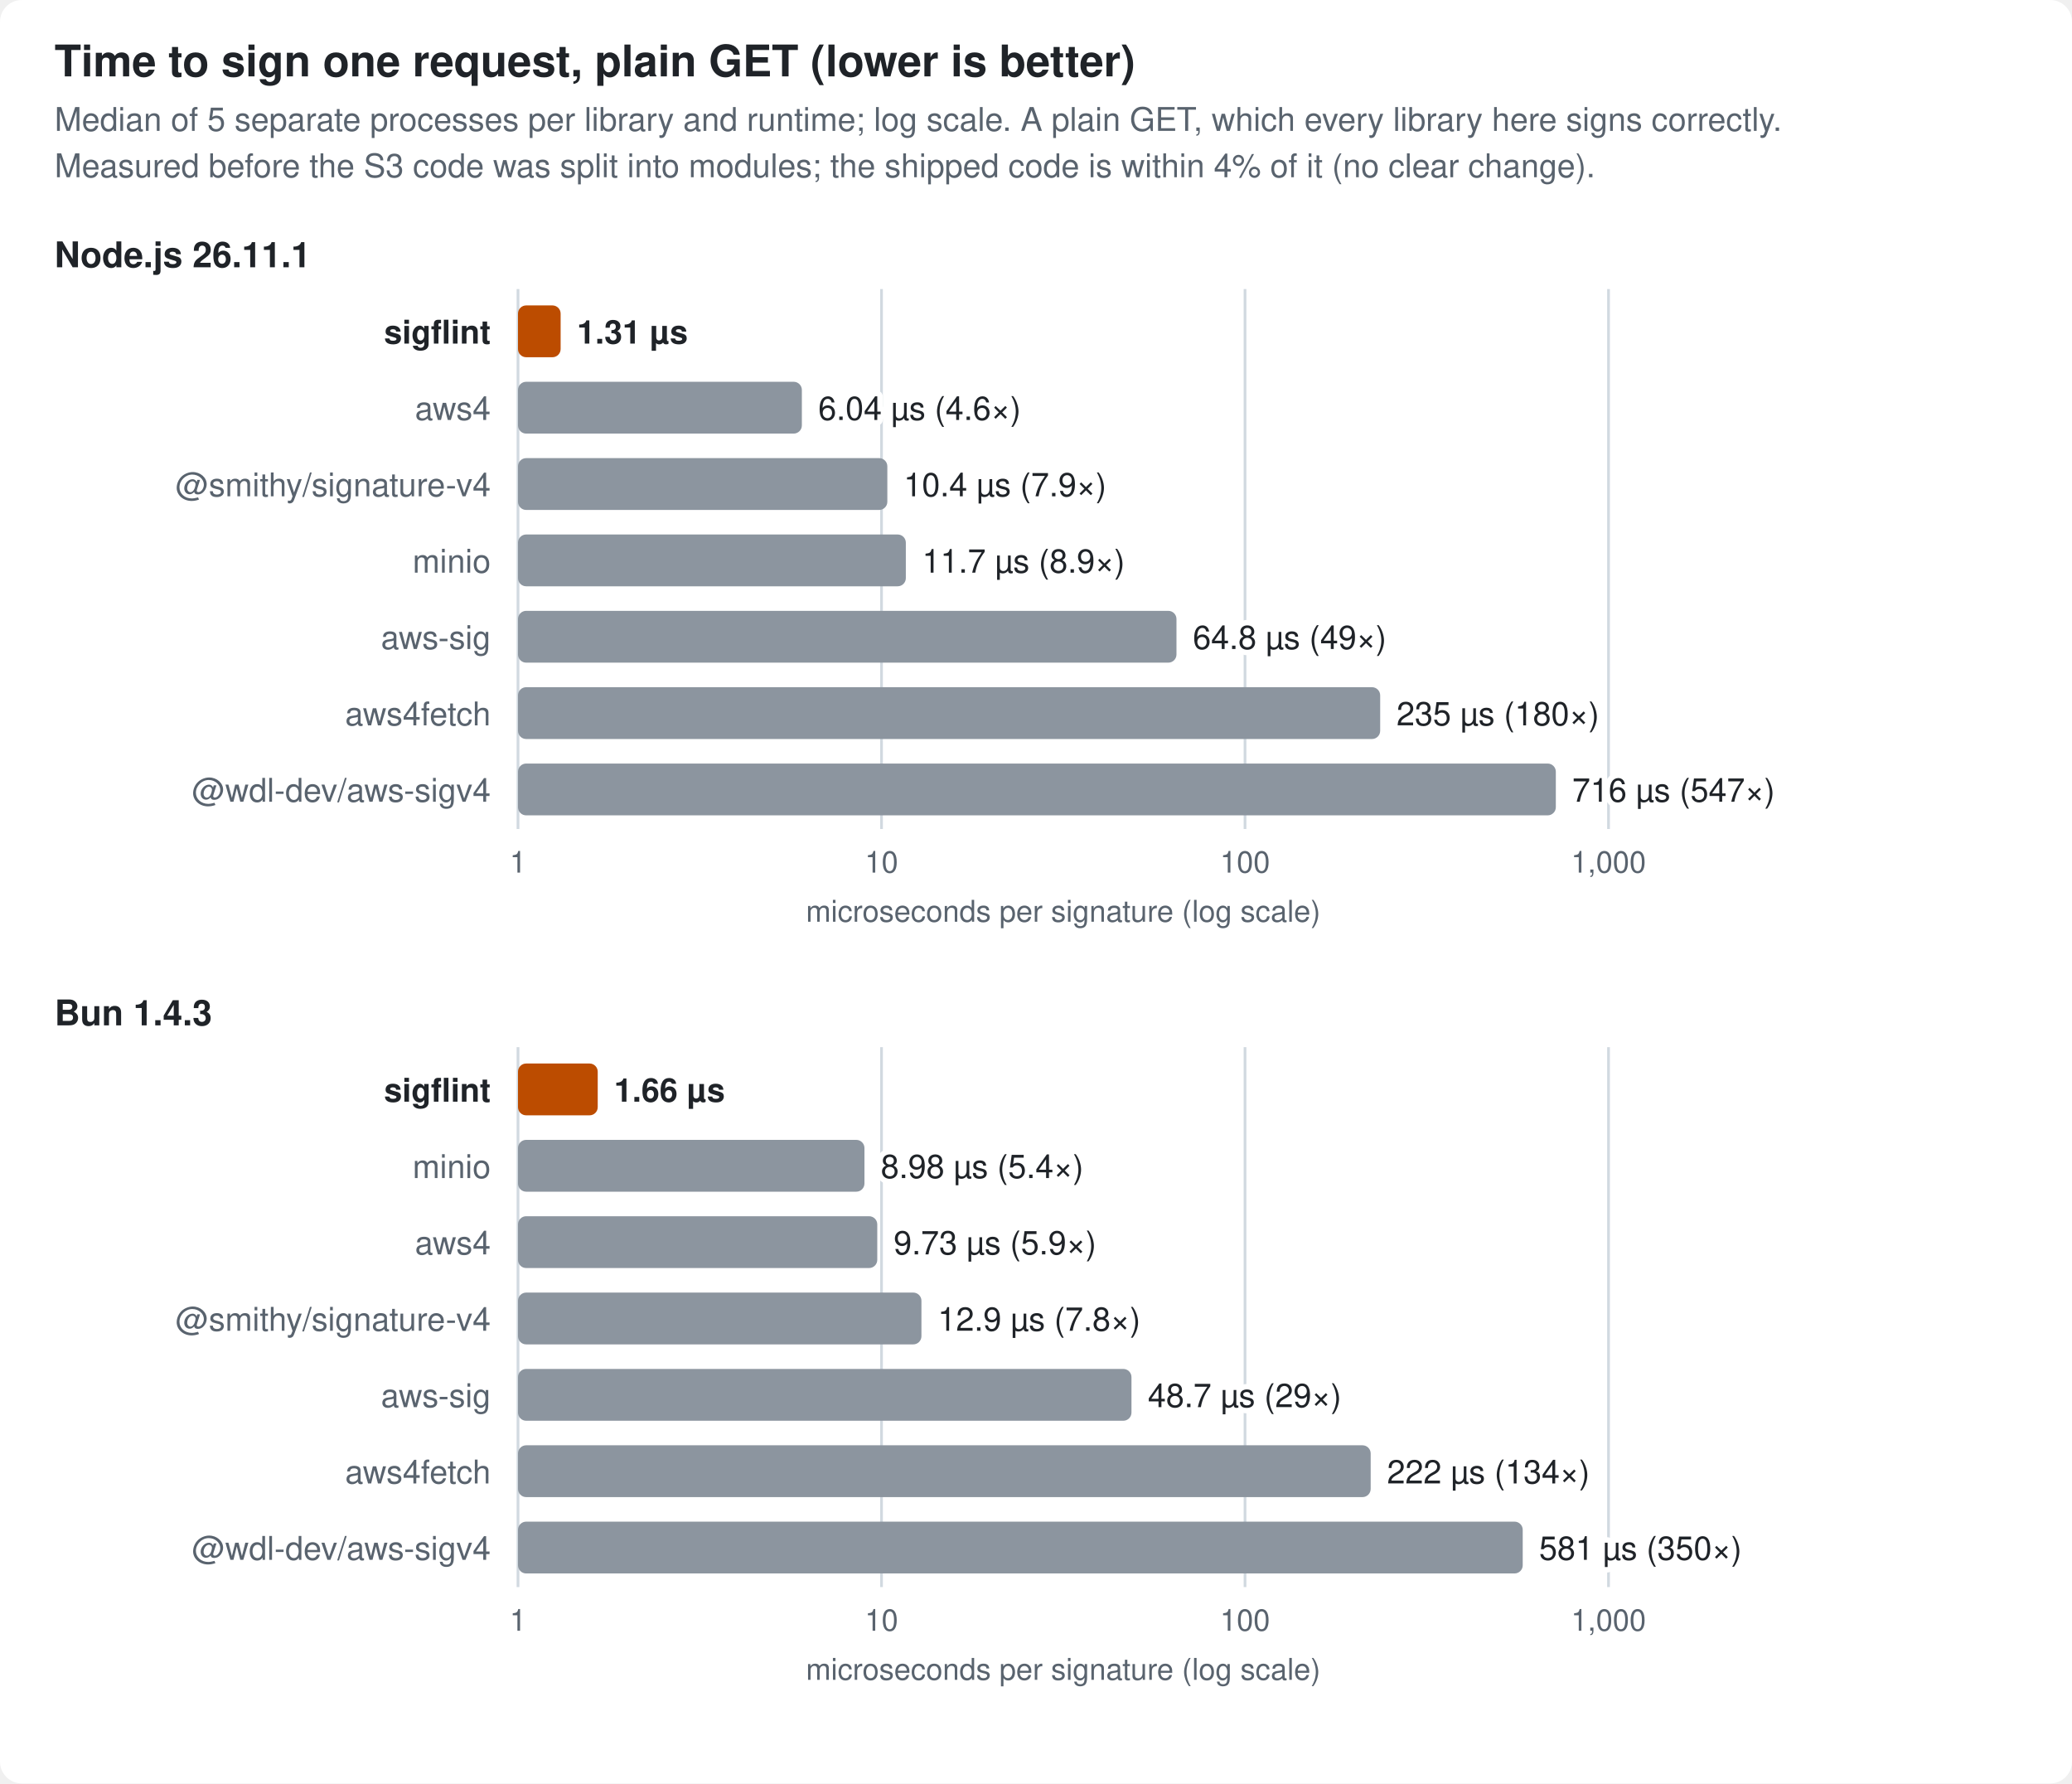
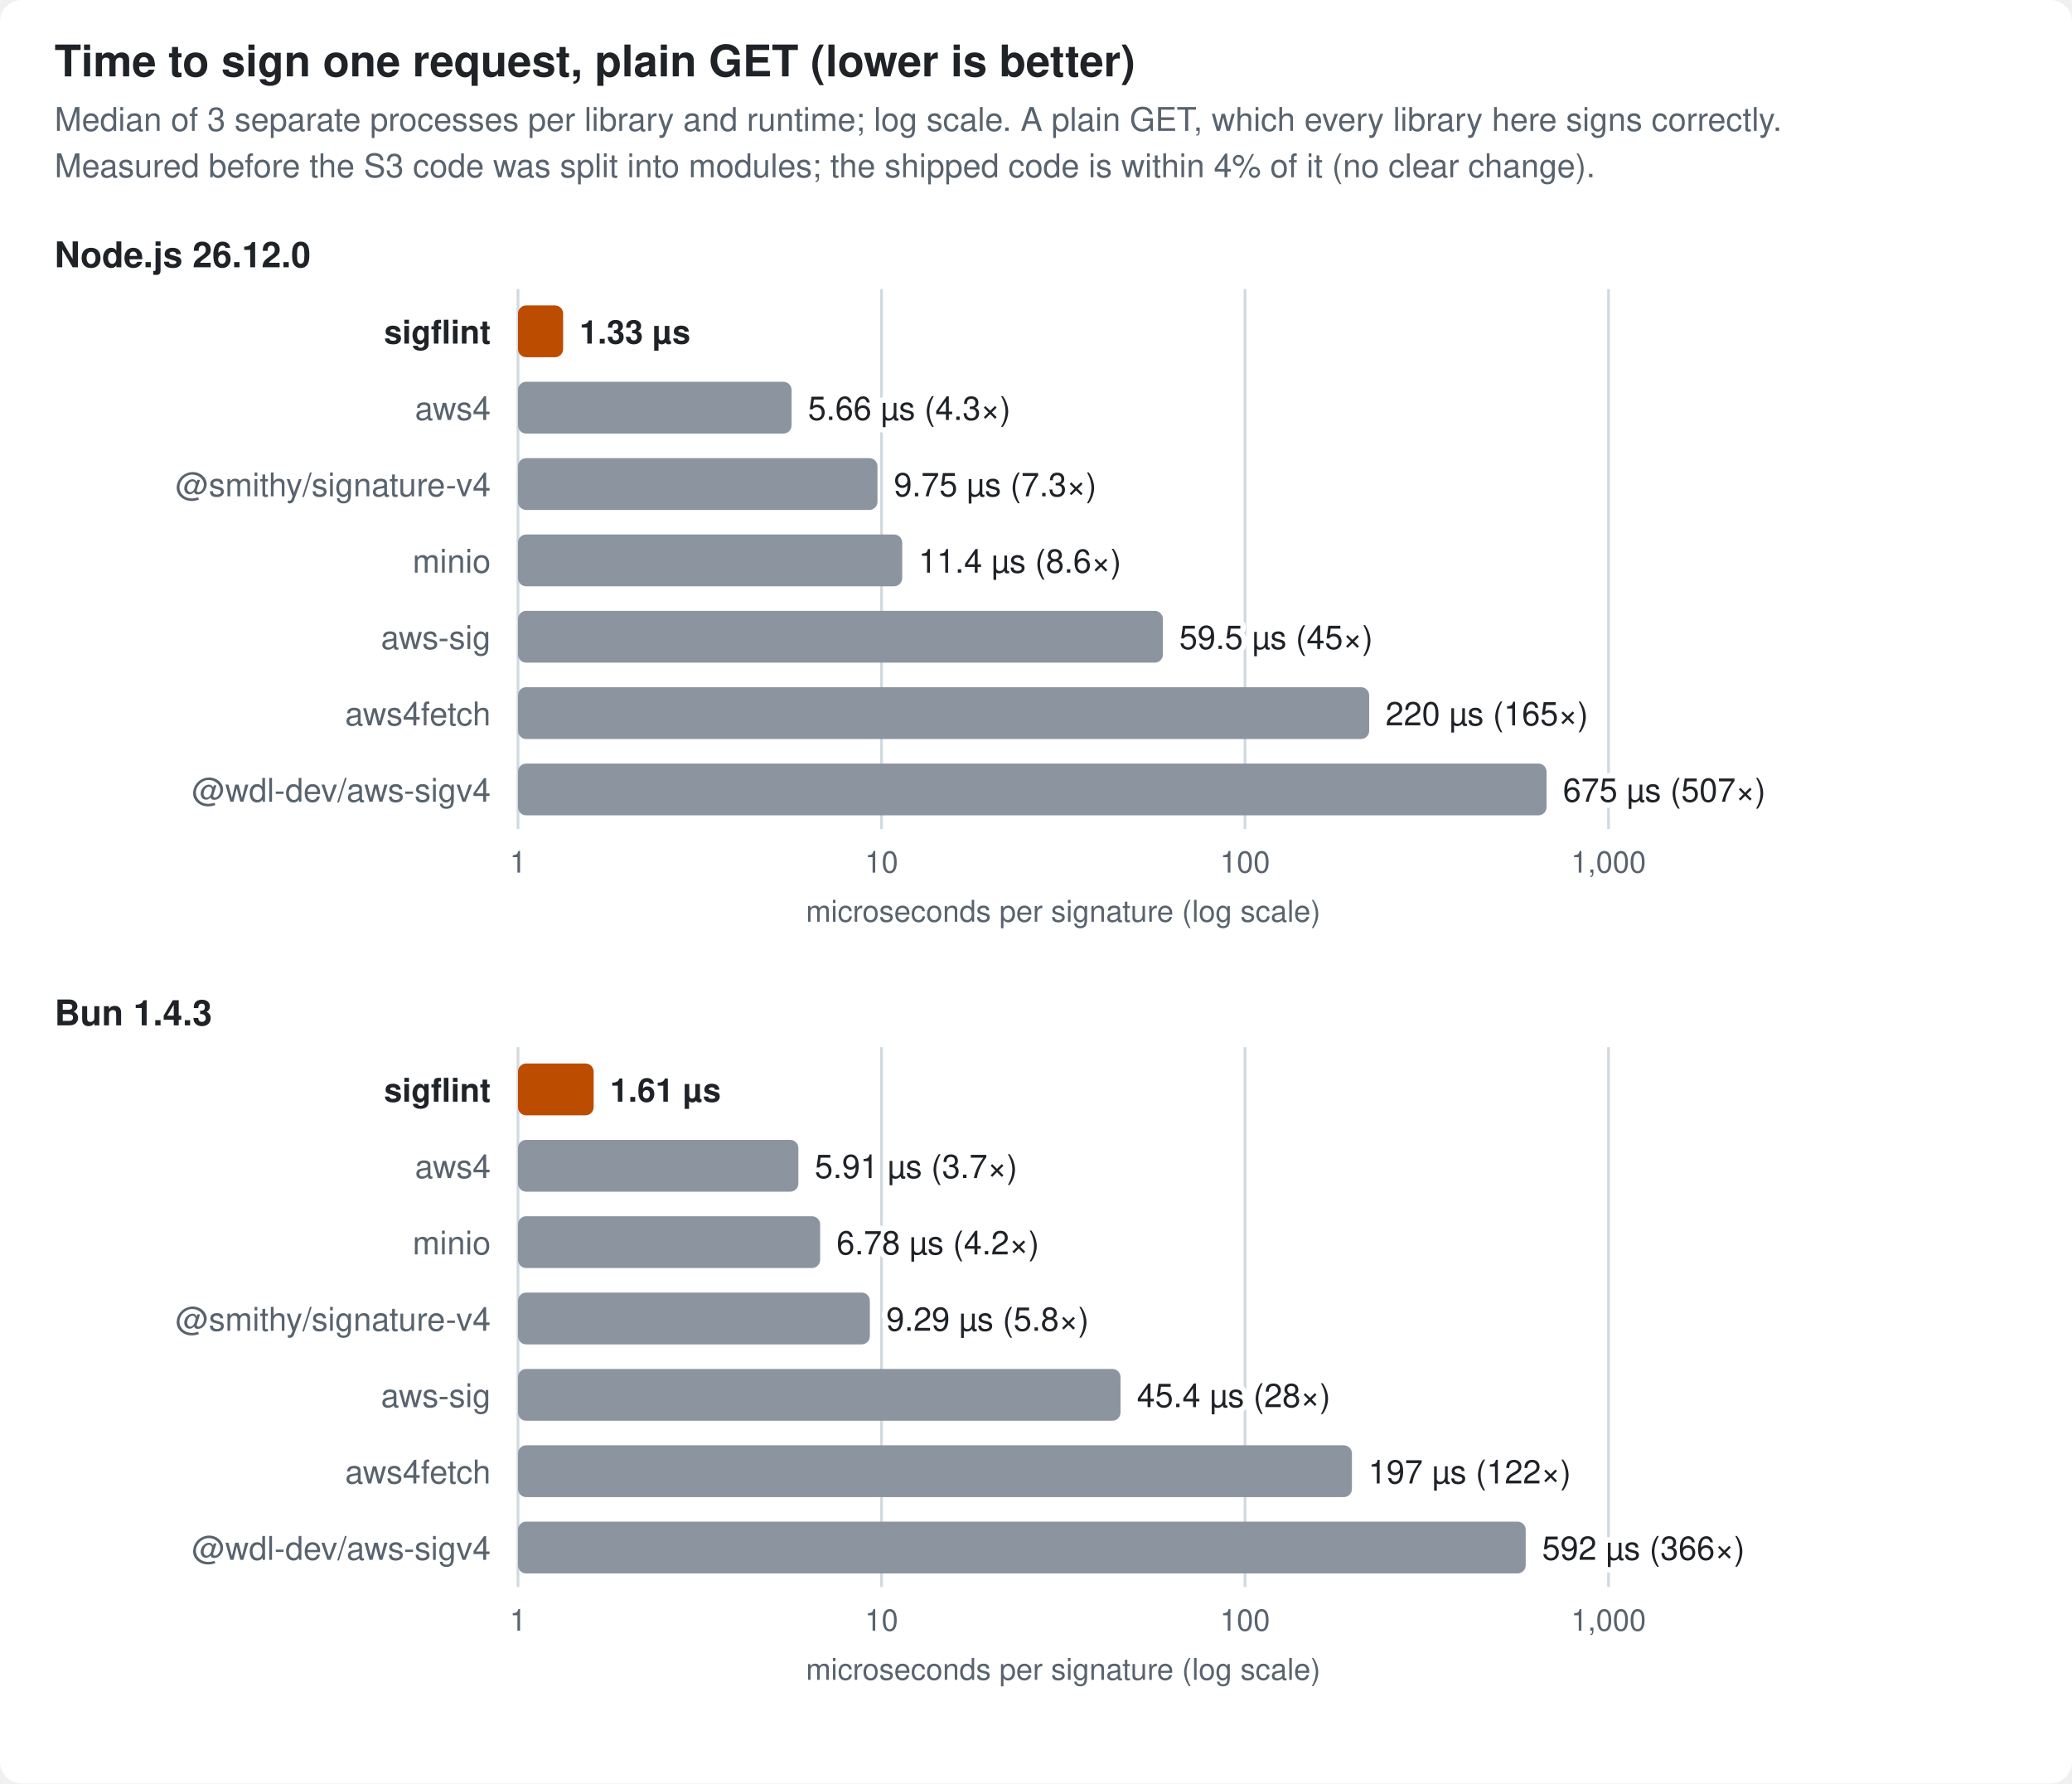
<svg xmlns="http://www.w3.org/2000/svg" width="760" height="654" viewBox="0 0 760 654" role="img" aria-labelledby="t d" font-family="-apple-system,BlinkMacSystemFont,'Segoe UI',Helvetica,Arial,sans-serif">
  <rect width="760" height="654" rx="8" fill="#ffffff" />
  <text x="20" y="28" font-size="16" fill="#1f2328" text-anchor="start" font-weight="600">Time to sign one request, plain GET (lower is better)</text>
-   <text x="20" y="48" font-size="12" fill="#59636e" text-anchor="start" font-weight="400">Median of 5 separate processes per library and runtime; log scale. A plain GET, which every library here signs correctly.</text>
+   <text x="20" y="48" font-size="12" fill="#59636e" text-anchor="start" font-weight="400">Median of 3 separate processes per library and runtime; log scale. A plain GET, which every library here signs correctly.</text>
  <text x="20" y="65" font-size="12" fill="#59636e" text-anchor="start" font-weight="400">Measured before the S3 code was split into modules; the shipped code is within 4% of it (no clear change).</text>
-   <text x="20" y="98" font-size="13" fill="#1f2328" text-anchor="start" font-weight="600">Node.js 26.11.1</text>
+   <text x="20" y="98" font-size="13" fill="#1f2328" text-anchor="start" font-weight="600">Node.js 26.12.0</text>
  <line x1="190" y1="106" x2="190" y2="304" stroke="#d1d9e0" />
  <text x="190" y="320" font-size="11" fill="#59636e" text-anchor="middle" font-weight="400">1</text>
  <line x1="323.333" y1="106" x2="323.333" y2="304" stroke="#d1d9e0" />
  <text x="323.333" y="320" font-size="11" fill="#59636e" text-anchor="middle" font-weight="400">10</text>
  <line x1="456.667" y1="106" x2="456.667" y2="304" stroke="#d1d9e0" />
  <text x="456.667" y="320" font-size="11" fill="#59636e" text-anchor="middle" font-weight="400">100</text>
  <line x1="590" y1="106" x2="590" y2="304" stroke="#d1d9e0" />
  <text x="590" y="320" font-size="11" fill="#59636e" text-anchor="middle" font-weight="400">1,000</text>
  <text x="180" y="126" font-size="12" fill="#1f2328" text-anchor="end" font-weight="700">sigflint</text>
-   <rect x="190" y="112" width="15.636" height="19" rx="3" fill="#bc4c00" />
-   <text x="211.636" y="126" font-size="12" fill="#1f2328" text-anchor="start" font-weight="700" stroke="#ffffff" stroke-width="4" stroke-linejoin="round" paint-order="stroke">1.31 µs</text>
+   <rect x="190" y="112" width="16.557" height="19" rx="3" fill="#bc4c00" />
+   <text x="212.557" y="126" font-size="12" fill="#1f2328" text-anchor="start" font-weight="700" stroke="#ffffff" stroke-width="4" stroke-linejoin="round" paint-order="stroke">1.33 µs</text>
  <text x="180" y="154" font-size="12" fill="#59636e" text-anchor="end" font-weight="400">aws4</text>
-   <rect x="190" y="140" width="104.119" height="19" rx="3" fill="#8c959f" />
-   <text x="300.119" y="154" font-size="12" fill="#1f2328" text-anchor="start" font-weight="400" stroke="#ffffff" stroke-width="4" stroke-linejoin="round" paint-order="stroke">6.04 µs  (4.6×)</text>
+   <rect x="190" y="140" width="100.345" height="19" rx="3" fill="#8c959f" />
+   <text x="296.345" y="154" font-size="12" fill="#1f2328" text-anchor="start" font-weight="400" stroke="#ffffff" stroke-width="4" stroke-linejoin="round" paint-order="stroke">5.66 µs  (4.3×)</text>
  <text x="180" y="182" font-size="12" fill="#59636e" text-anchor="end" font-weight="400">@smithy/signature-v4</text>
-   <rect x="190" y="168" width="135.471" height="19" rx="3" fill="#8c959f" />
-   <text x="331.471" y="182" font-size="12" fill="#1f2328" text-anchor="start" font-weight="400" stroke="#ffffff" stroke-width="4" stroke-linejoin="round" paint-order="stroke">10.4 µs  (7.9×)</text>
+   <rect x="190" y="168" width="131.855" height="19" rx="3" fill="#8c959f" />
+   <text x="327.855" y="182" font-size="12" fill="#1f2328" text-anchor="start" font-weight="400" stroke="#ffffff" stroke-width="4" stroke-linejoin="round" paint-order="stroke">9.75 µs  (7.3×)</text>
  <text x="180" y="210" font-size="12" fill="#59636e" text-anchor="end" font-weight="400">minio</text>
-   <rect x="190" y="196" width="142.256" height="19" rx="3" fill="#8c959f" />
-   <text x="338.256" y="210" font-size="12" fill="#1f2328" text-anchor="start" font-weight="400" stroke="#ffffff" stroke-width="4" stroke-linejoin="round" paint-order="stroke">11.7 µs  (8.9×)</text>
+   <rect x="190" y="196" width="140.931" height="19" rx="3" fill="#8c959f" />
+   <text x="336.931" y="210" font-size="12" fill="#1f2328" text-anchor="start" font-weight="400" stroke="#ffffff" stroke-width="4" stroke-linejoin="round" paint-order="stroke">11.4 µs  (8.6×)</text>
  <text x="180" y="238" font-size="12" fill="#59636e" text-anchor="end" font-weight="400">aws-sig</text>
-   <rect x="190" y="224" width="241.525" height="19" rx="3" fill="#8c959f" />
-   <text x="437.525" y="238" font-size="12" fill="#1f2328" text-anchor="start" font-weight="400" stroke="#ffffff" stroke-width="4" stroke-linejoin="round" paint-order="stroke">64.8 µs  (49×)</text>
+   <rect x="190" y="224" width="236.555" height="19" rx="3" fill="#8c959f" />
+   <text x="432.555" y="238" font-size="12" fill="#1f2328" text-anchor="start" font-weight="400" stroke="#ffffff" stroke-width="4" stroke-linejoin="round" paint-order="stroke">59.5 µs  (45×)</text>
  <text x="180" y="266" font-size="12" fill="#59636e" text-anchor="end" font-weight="400">aws4fetch</text>
-   <rect x="190" y="252" width="316.243" height="19" rx="3" fill="#8c959f" />
-   <text x="512.243" y="266" font-size="12" fill="#1f2328" text-anchor="start" font-weight="400" stroke="#ffffff" stroke-width="4" stroke-linejoin="round" paint-order="stroke">235 µs  (180×)</text>
+   <rect x="190" y="252" width="312.207" height="19" rx="3" fill="#8c959f" />
+   <text x="508.207" y="266" font-size="12" fill="#1f2328" text-anchor="start" font-weight="400" stroke="#ffffff" stroke-width="4" stroke-linejoin="round" paint-order="stroke">220 µs  (165×)</text>
  <text x="180" y="294" font-size="12" fill="#59636e" text-anchor="end" font-weight="400">@wdl-dev/aws-sigv4</text>
-   <rect x="190" y="280" width="380.672" height="19" rx="3" fill="#8c959f" />
-   <text x="576.672" y="294" font-size="12" fill="#1f2328" text-anchor="start" font-weight="400" stroke="#ffffff" stroke-width="4" stroke-linejoin="round" paint-order="stroke">716 µs  (547×)</text>
+   <rect x="190" y="280" width="377.272" height="19" rx="3" fill="#8c959f" />
+   <text x="573.272" y="294" font-size="12" fill="#1f2328" text-anchor="start" font-weight="400" stroke="#ffffff" stroke-width="4" stroke-linejoin="round" paint-order="stroke">675 µs  (507×)</text>
  <text x="390" y="338" font-size="11" fill="#59636e" text-anchor="middle" font-weight="400">microseconds per signature (log scale)</text>
  <text x="20" y="376" font-size="13" fill="#1f2328" text-anchor="start" font-weight="600">Bun 1.4.3</text>
  <line x1="190" y1="384" x2="190" y2="582" stroke="#d1d9e0" />
  <text x="190" y="598" font-size="11" fill="#59636e" text-anchor="middle" font-weight="400">1</text>
  <line x1="323.333" y1="384" x2="323.333" y2="582" stroke="#d1d9e0" />
  <text x="323.333" y="598" font-size="11" fill="#59636e" text-anchor="middle" font-weight="400">10</text>
  <line x1="456.667" y1="384" x2="456.667" y2="582" stroke="#d1d9e0" />
  <text x="456.667" y="598" font-size="11" fill="#59636e" text-anchor="middle" font-weight="400">100</text>
  <line x1="590" y1="384" x2="590" y2="582" stroke="#d1d9e0" />
  <text x="590" y="598" font-size="11" fill="#59636e" text-anchor="middle" font-weight="400">1,000</text>
  <text x="180" y="404" font-size="12" fill="#1f2328" text-anchor="end" font-weight="700">sigflint</text>
-   <rect x="190" y="390" width="29.243" height="19" rx="3" fill="#bc4c00" />
-   <text x="225.243" y="404" font-size="12" fill="#1f2328" text-anchor="start" font-weight="700" stroke="#ffffff" stroke-width="4" stroke-linejoin="round" paint-order="stroke">1.66 µs</text>
-   <text x="180" y="432" font-size="12" fill="#59636e" text-anchor="end" font-weight="400">minio</text>
-   <rect x="190" y="418" width="127.078" height="19" rx="3" fill="#8c959f" />
-   <text x="323.078" y="432" font-size="12" fill="#1f2328" text-anchor="start" font-weight="400" stroke="#ffffff" stroke-width="4" stroke-linejoin="round" paint-order="stroke">8.98 µs  (5.4×)</text>
-   <text x="180" y="460" font-size="12" fill="#59636e" text-anchor="end" font-weight="400">aws4</text>
-   <rect x="190" y="446" width="131.778" height="19" rx="3" fill="#8c959f" />
-   <text x="327.778" y="460" font-size="12" fill="#1f2328" text-anchor="start" font-weight="400" stroke="#ffffff" stroke-width="4" stroke-linejoin="round" paint-order="stroke">9.73 µs  (5.9×)</text>
+   <rect x="190" y="390" width="27.756" height="19" rx="3" fill="#bc4c00" />
+   <text x="223.756" y="404" font-size="12" fill="#1f2328" text-anchor="start" font-weight="700" stroke="#ffffff" stroke-width="4" stroke-linejoin="round" paint-order="stroke">1.61 µs</text>
+   <text x="180" y="432" font-size="12" fill="#59636e" text-anchor="end" font-weight="400">aws4</text>
+   <rect x="190" y="418" width="102.839" height="19" rx="3" fill="#8c959f" />
+   <text x="298.839" y="432" font-size="12" fill="#1f2328" text-anchor="start" font-weight="400" stroke="#ffffff" stroke-width="4" stroke-linejoin="round" paint-order="stroke">5.91 µs  (3.7×)</text>
+   <text x="180" y="460" font-size="12" fill="#59636e" text-anchor="end" font-weight="400">minio</text>
+   <rect x="190" y="446" width="110.822" height="19" rx="3" fill="#8c959f" />
+   <text x="306.822" y="460" font-size="12" fill="#1f2328" text-anchor="start" font-weight="400" stroke="#ffffff" stroke-width="4" stroke-linejoin="round" paint-order="stroke">6.78 µs  (4.2×)</text>
  <text x="180" y="488" font-size="12" fill="#59636e" text-anchor="end" font-weight="400">@smithy/signature-v4</text>
-   <rect x="190" y="474" width="147.98" height="19" rx="3" fill="#8c959f" />
-   <text x="343.98" y="488" font-size="12" fill="#1f2328" text-anchor="start" font-weight="400" stroke="#ffffff" stroke-width="4" stroke-linejoin="round" paint-order="stroke">12.9 µs  (7.8×)</text>
+   <rect x="190" y="474" width="129.056" height="19" rx="3" fill="#8c959f" />
+   <text x="325.056" y="488" font-size="12" fill="#1f2328" text-anchor="start" font-weight="400" stroke="#ffffff" stroke-width="4" stroke-linejoin="round" paint-order="stroke">9.29 µs  (5.8×)</text>
  <text x="180" y="516" font-size="12" fill="#59636e" text-anchor="end" font-weight="400">aws-sig</text>
-   <rect x="190" y="502" width="225.019" height="19" rx="3" fill="#8c959f" />
-   <text x="421.019" y="516" font-size="12" fill="#1f2328" text-anchor="start" font-weight="400" stroke="#ffffff" stroke-width="4" stroke-linejoin="round" paint-order="stroke">48.7 µs  (29×)</text>
+   <rect x="190" y="502" width="221.003" height="19" rx="3" fill="#8c959f" />
+   <text x="417.003" y="516" font-size="12" fill="#1f2328" text-anchor="start" font-weight="400" stroke="#ffffff" stroke-width="4" stroke-linejoin="round" paint-order="stroke">45.4 µs  (28×)</text>
  <text x="180" y="544" font-size="12" fill="#59636e" text-anchor="end" font-weight="400">aws4fetch</text>
-   <rect x="190" y="530" width="312.759" height="19" rx="3" fill="#8c959f" />
-   <text x="508.759" y="544" font-size="12" fill="#1f2328" text-anchor="start" font-weight="400" stroke="#ffffff" stroke-width="4" stroke-linejoin="round" paint-order="stroke">222 µs  (134×)</text>
+   <rect x="190" y="530" width="305.888" height="19" rx="3" fill="#8c959f" />
+   <text x="501.888" y="544" font-size="12" fill="#1f2328" text-anchor="start" font-weight="400" stroke="#ffffff" stroke-width="4" stroke-linejoin="round" paint-order="stroke">197 µs  (122×)</text>
  <text x="180" y="572" font-size="12" fill="#59636e" text-anchor="end" font-weight="400">@wdl-dev/aws-sigv4</text>
-   <rect x="190" y="558" width="368.528" height="19" rx="3" fill="#8c959f" />
-   <text x="564.528" y="572" font-size="12" fill="#1f2328" text-anchor="start" font-weight="400" stroke="#ffffff" stroke-width="4" stroke-linejoin="round" paint-order="stroke">581 µs  (350×)</text>
+   <rect x="190" y="558" width="369.627" height="19" rx="3" fill="#8c959f" />
+   <text x="565.627" y="572" font-size="12" fill="#1f2328" text-anchor="start" font-weight="400" stroke="#ffffff" stroke-width="4" stroke-linejoin="round" paint-order="stroke">592 µs  (366×)</text>
  <text x="390" y="616" font-size="11" fill="#59636e" text-anchor="middle" font-weight="400">microseconds per signature (log scale)</text>
</svg>
